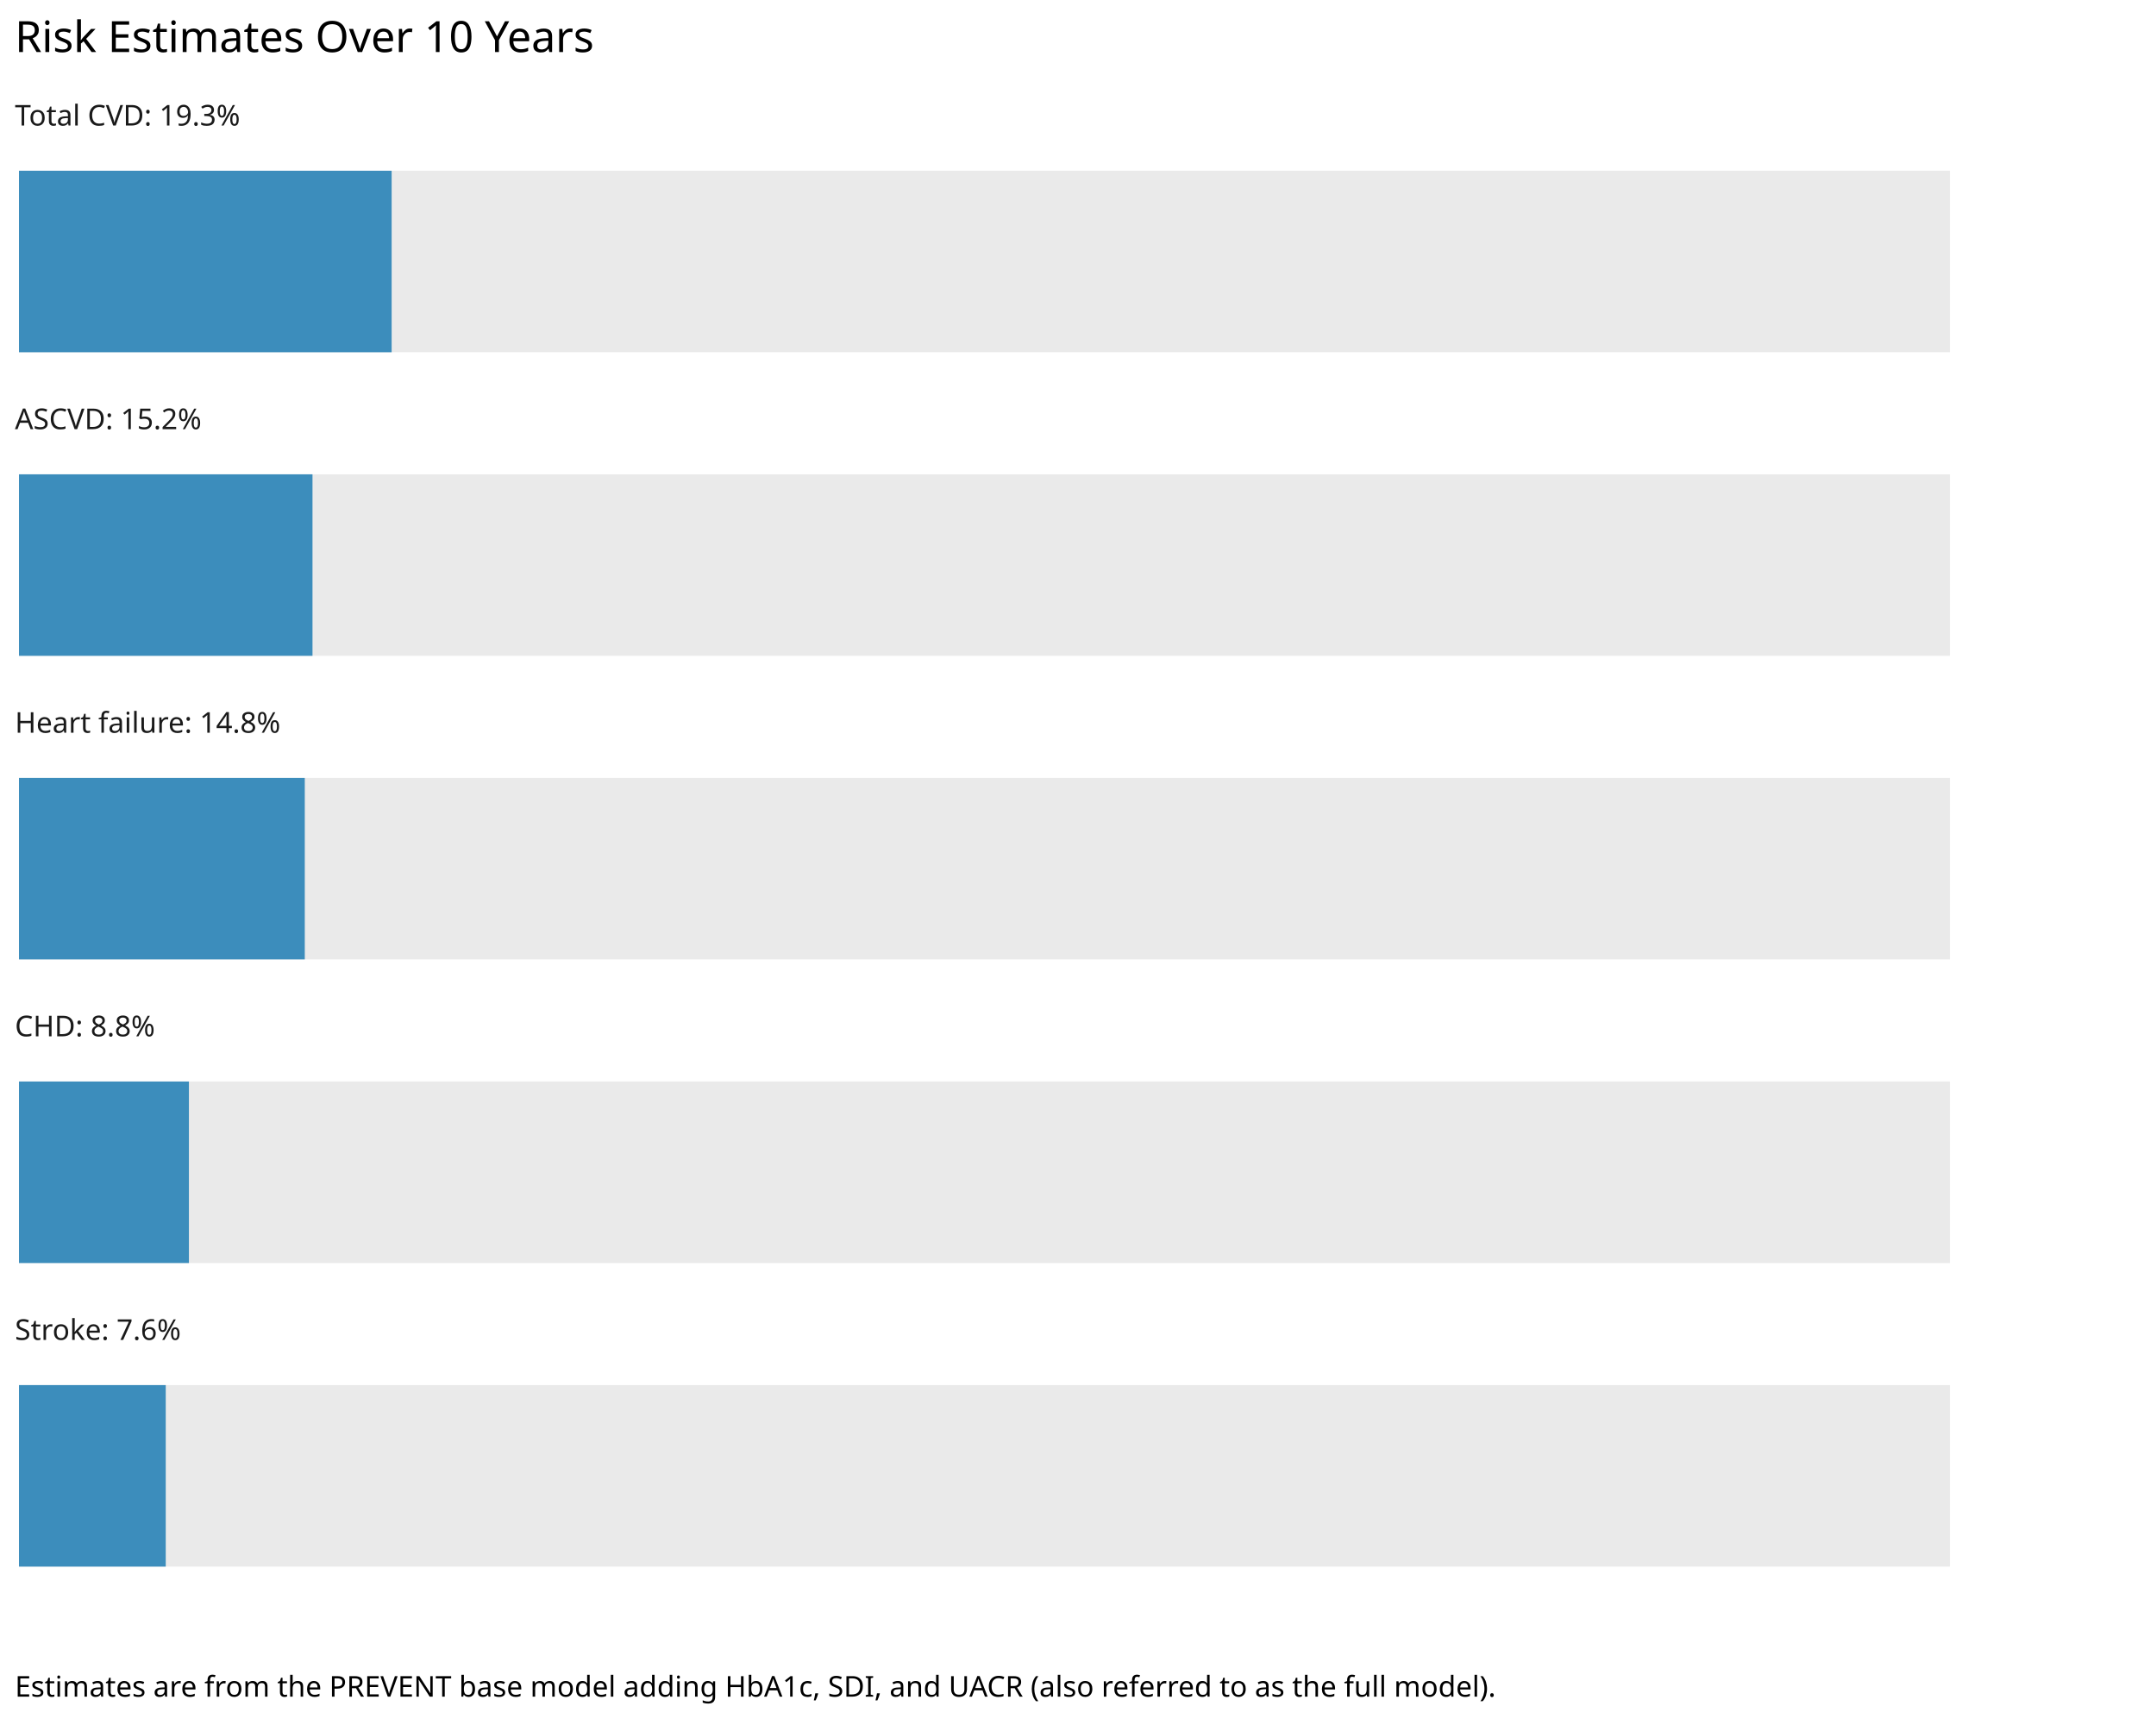
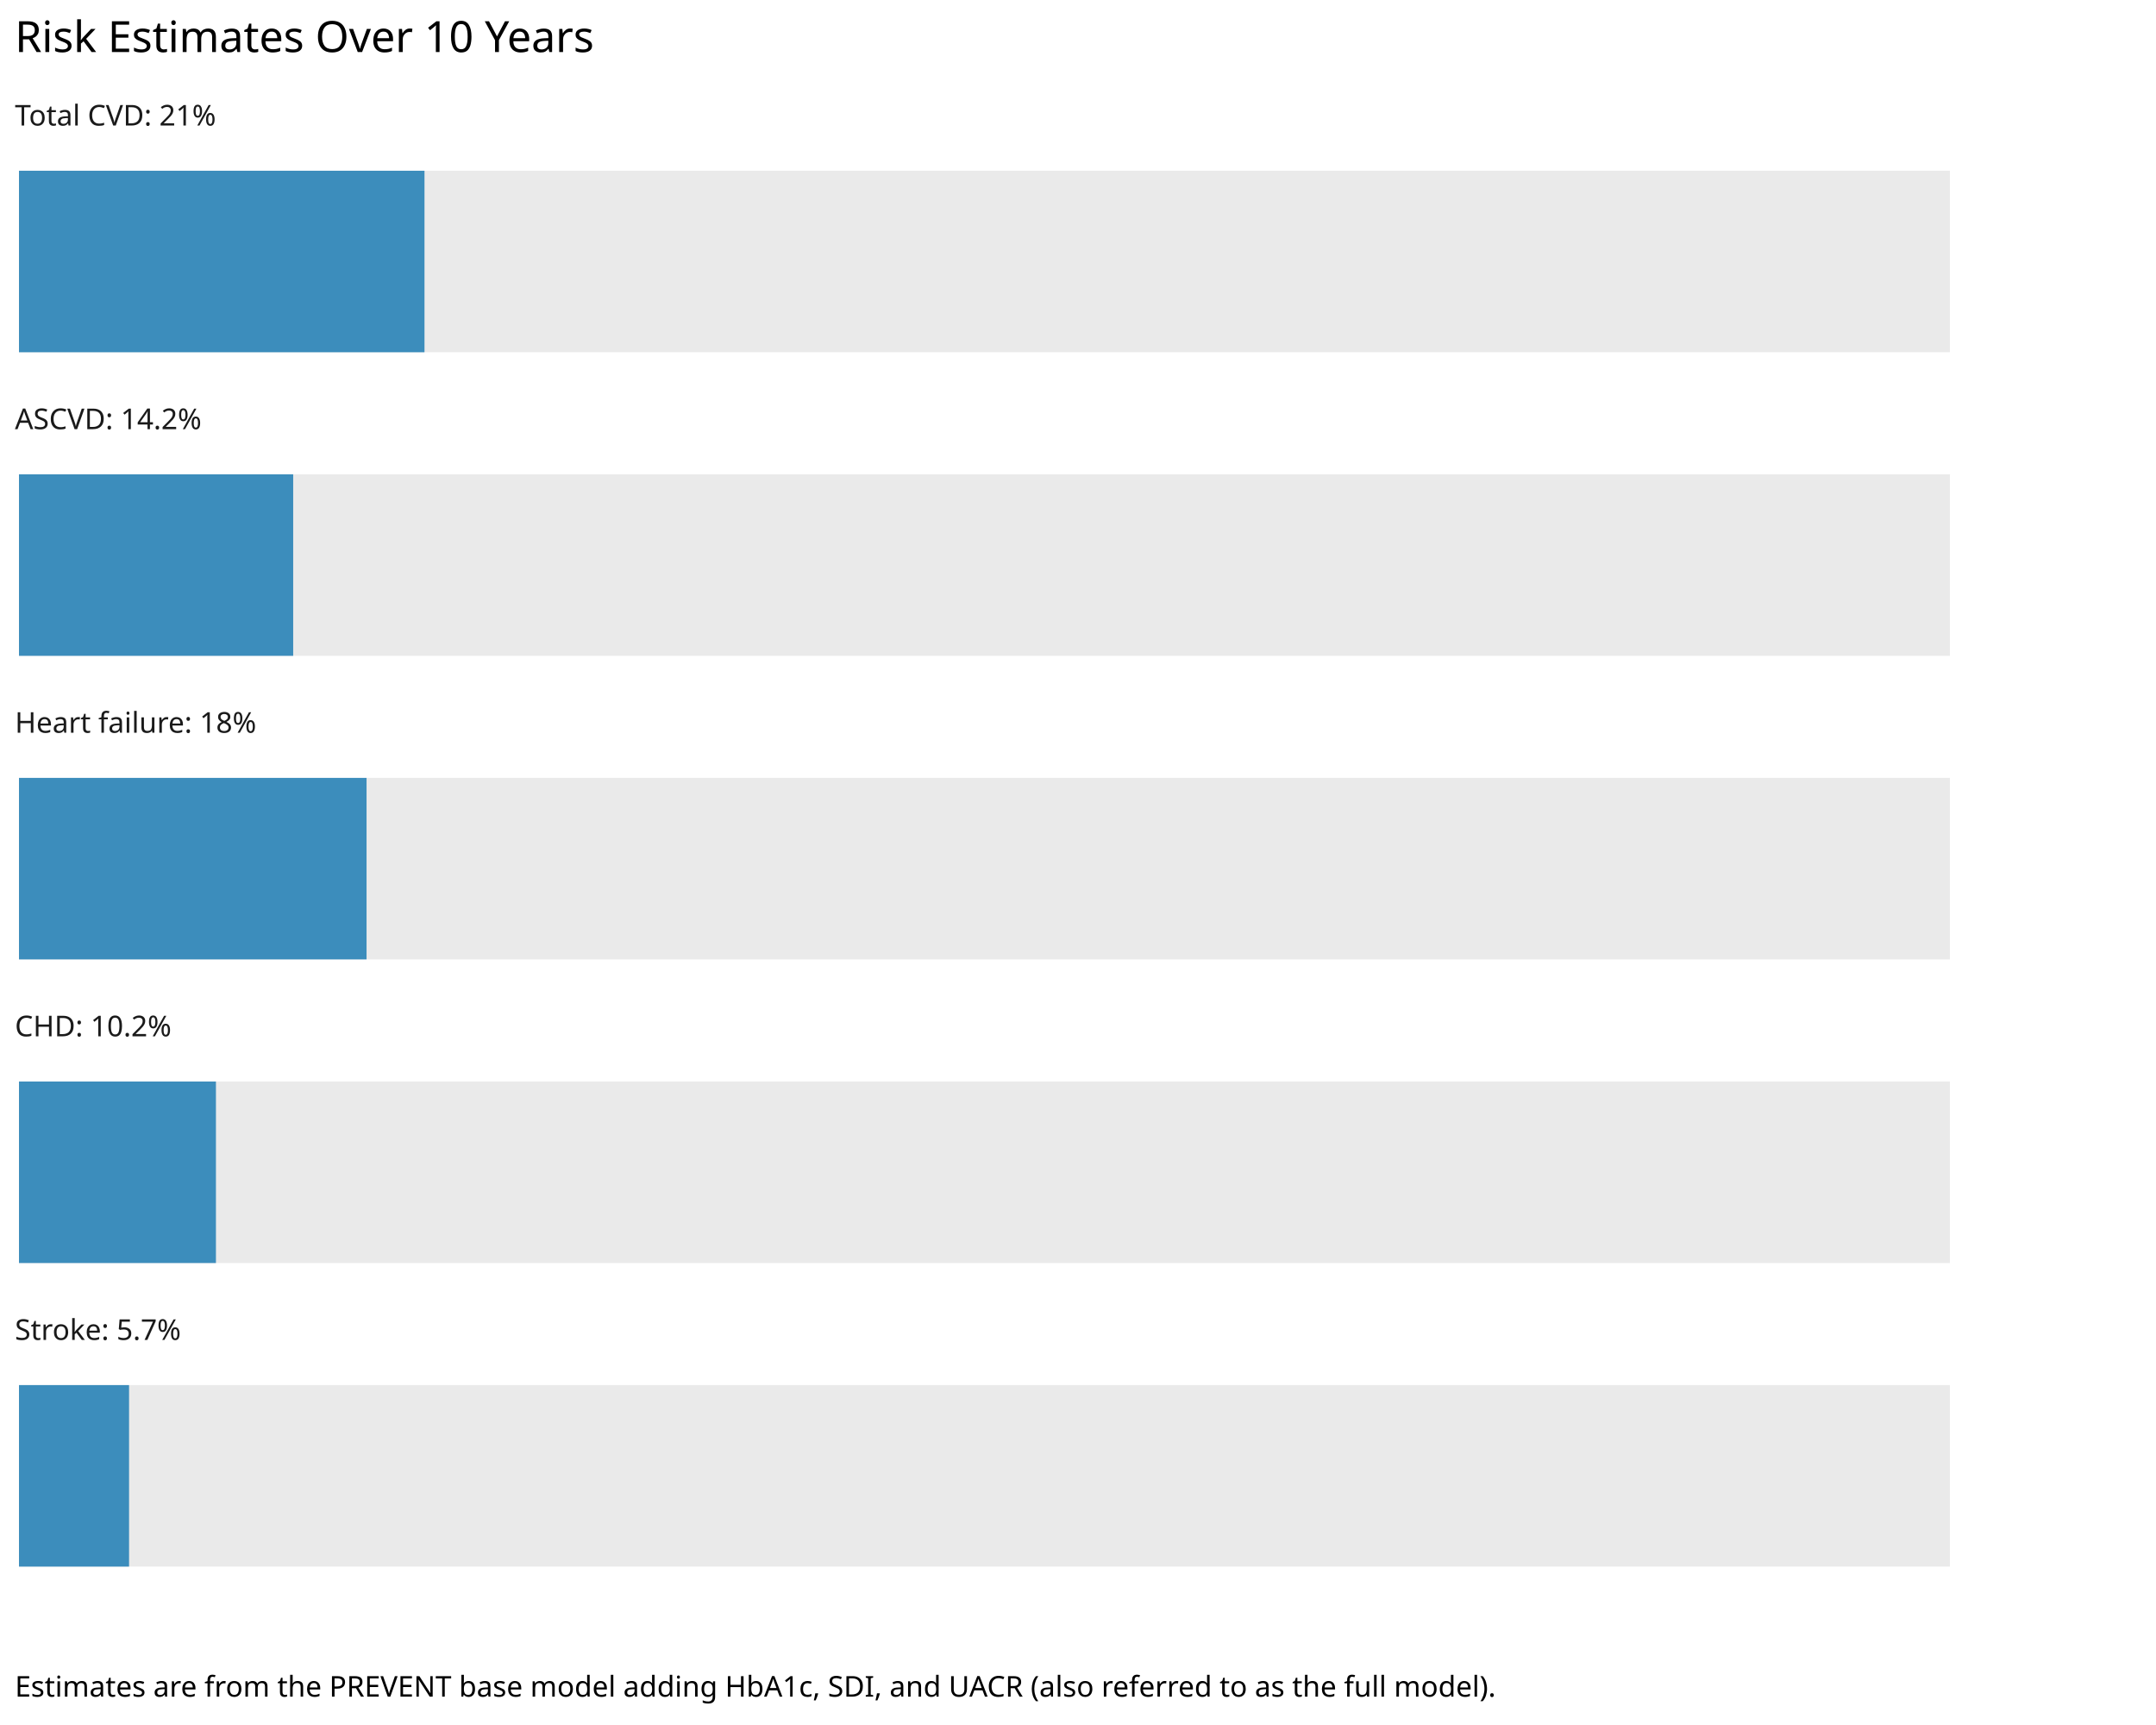
<svg xmlns="http://www.w3.org/2000/svg" class="svglite" data-engine-version="2.0" width="720.00pt" height="576.00pt" viewBox="0 0 720.00 576.00">
  <defs>
    <style type="text/css">
    .svglite line, .svglite polyline, .svglite polygon, .svglite path, .svglite rect, .svglite circle {
      fill: none;
      stroke: #000000;
      stroke-linecap: round;
      stroke-linejoin: round;
      stroke-miterlimit: 10.00;
    }
  </style>
  </defs>
  <rect width="100%" height="100%" style="stroke: none; fill: #FFFFFF;" />
  <defs>
    <clipPath id="cpMC4wMHw3MjAuMDB8MC4wMHw1NzYuMDA=">
      <rect x="0.00" y="0.00" width="720.00" height="576.00" />
    </clipPath>
  </defs>
  <g clip-path="url(#cpMC4wMHw3MjAuMDB8MC4wMHw1NzYuMDA=)">
    <rect x="0.00" y="0.00" width="720.00" height="576.00" style="stroke-width: 1.16; stroke: none; fill: #FFFFFF;" />
  </g>
  <defs>
    <clipPath id="cpNC45OHw3MTcuMDF8NDYuOTB8MTI3Ljcy">
      <rect x="4.98" y="46.90" width="712.03" height="80.82" />
    </clipPath>
  </defs>
  <g clip-path="url(#cpNC45OHw3MTcuMDF8NDYuOTB8MTI3Ljcy)">
    <rect x="6.34" y="57.01" width="644.84" height="60.61" style="stroke-width: 1.16; stroke: none; stroke-linecap: butt; stroke-linejoin: miter; fill: #EAEAEA;" />
-     <rect x="6.34" y="57.01" width="124.45" height="60.61" style="stroke-width: 1.16; stroke: none; stroke-linecap: butt; stroke-linejoin: miter; fill: #3C8DBC;" />
+     <rect x="6.34" y="57.01" width="135.42" height="60.61" style="stroke-width: 1.16; stroke: none; stroke-linecap: butt; stroke-linejoin: miter; fill: #3C8DBC;" />
  </g>
  <g clip-path="url(#cpMC4wMHw3MjAuMDB8MC4wMHw1NzYuMDA=)">
</g>
  <defs>
    <clipPath id="cpNC45OHw3MTcuMDF8MTQ4LjI4fDIyOS4xMA==">
      <rect x="4.98" y="148.28" width="712.03" height="80.82" />
    </clipPath>
  </defs>
  <g clip-path="url(#cpNC45OHw3MTcuMDF8MTQ4LjI4fDIyOS4xMA==)">
    <rect x="6.34" y="158.38" width="644.84" height="60.61" style="stroke-width: 1.16; stroke: none; stroke-linecap: butt; stroke-linejoin: miter; fill: #EAEAEA;" />
-     <rect x="6.34" y="158.38" width="98.02" height="60.61" style="stroke-width: 1.16; stroke: none; stroke-linecap: butt; stroke-linejoin: miter; fill: #3C8DBC;" />
+     <rect x="6.34" y="158.38" width="91.57" height="60.61" style="stroke-width: 1.16; stroke: none; stroke-linecap: butt; stroke-linejoin: miter; fill: #3C8DBC;" />
  </g>
  <g clip-path="url(#cpMC4wMHw3MjAuMDB8MC4wMHw1NzYuMDA=)">
</g>
  <defs>
    <clipPath id="cpNC45OHw3MTcuMDF8MjQ5LjY1fDMzMC40Nw==">
      <rect x="4.98" y="249.65" width="712.03" height="80.82" />
    </clipPath>
  </defs>
  <g clip-path="url(#cpNC45OHw3MTcuMDF8MjQ5LjY1fDMzMC40Nw==)">
    <rect x="6.34" y="259.75" width="644.84" height="60.61" style="stroke-width: 1.16; stroke: none; stroke-linecap: butt; stroke-linejoin: miter; fill: #EAEAEA;" />
-     <rect x="6.34" y="259.75" width="95.44" height="60.61" style="stroke-width: 1.16; stroke: none; stroke-linecap: butt; stroke-linejoin: miter; fill: #3C8DBC;" />
+     <rect x="6.34" y="259.75" width="116.07" height="60.61" style="stroke-width: 1.16; stroke: none; stroke-linecap: butt; stroke-linejoin: miter; fill: #3C8DBC;" />
  </g>
  <g clip-path="url(#cpMC4wMHw3MjAuMDB8MC4wMHw1NzYuMDA=)">
</g>
  <defs>
    <clipPath id="cpNC45OHw3MTcuMDF8MzUxLjAyfDQzMS44NA==">
      <rect x="4.98" y="351.02" width="712.03" height="80.82" />
    </clipPath>
  </defs>
  <g clip-path="url(#cpNC45OHw3MTcuMDF8MzUxLjAyfDQzMS44NA==)">
    <rect x="6.34" y="361.13" width="644.84" height="60.61" style="stroke-width: 1.16; stroke: none; stroke-linecap: butt; stroke-linejoin: miter; fill: #EAEAEA;" />
-     <rect x="6.34" y="361.13" width="56.75" height="60.61" style="stroke-width: 1.16; stroke: none; stroke-linecap: butt; stroke-linejoin: miter; fill: #3C8DBC;" />
+     <rect x="6.34" y="361.13" width="65.77" height="60.61" style="stroke-width: 1.16; stroke: none; stroke-linecap: butt; stroke-linejoin: miter; fill: #3C8DBC;" />
  </g>
  <g clip-path="url(#cpMC4wMHw3MjAuMDB8MC4wMHw1NzYuMDA=)">
</g>
  <defs>
    <clipPath id="cpNC45OHw3MTcuMDF8NDUyLjQwfDUzMy4yMQ==">
      <rect x="4.98" y="452.40" width="712.03" height="80.82" />
    </clipPath>
  </defs>
  <g clip-path="url(#cpNC45OHw3MTcuMDF8NDUyLjQwfDUzMy4yMQ==)">
    <rect x="6.34" y="462.50" width="644.84" height="60.61" style="stroke-width: 1.16; stroke: none; stroke-linecap: butt; stroke-linejoin: miter; fill: #EAEAEA;" />
-     <rect x="6.34" y="462.50" width="49.01" height="60.61" style="stroke-width: 1.16; stroke: none; stroke-linecap: butt; stroke-linejoin: miter; fill: #3C8DBC;" />
+     <rect x="6.34" y="462.50" width="36.76" height="60.61" style="stroke-width: 1.16; stroke: none; stroke-linecap: butt; stroke-linejoin: miter; fill: #3C8DBC;" />
  </g>
  <g clip-path="url(#cpMC4wMHw3MjAuMDB8MC4wMHw1NzYuMDA=)">
</g>
  <defs>
    <clipPath id="cpNC45OHw3MTcuMDF8NDM3LjgyfDQ1Mi40MA==">
      <rect x="4.98" y="437.82" width="712.03" height="14.58" />
    </clipPath>
  </defs>
  <g clip-path="url(#cpNC45OHw3MTcuMDF8NDM3LjgyfDQ1Mi40MA==)">
-     <text x="4.98" y="447.41" style="font-size: 9.60px; fill: #1A1A1A; font-family: sans;" textLength="54.97px" lengthAdjust="spacingAndGlyphs">Stroke: 7.6%</text>
+     <text x="4.98" y="447.41" style="font-size: 9.60px; fill: #1A1A1A; font-family: sans;" textLength="54.97px" lengthAdjust="spacingAndGlyphs">Stroke: 5.7%</text>
  </g>
  <g clip-path="url(#cpMC4wMHw3MjAuMDB8MC4wMHw1NzYuMDA=)">
</g>
  <defs>
    <clipPath id="cpNC45OHw3MTcuMDF8MzM2LjQ1fDM1MS4wMg==">
      <rect x="4.98" y="336.45" width="712.03" height="14.58" />
    </clipPath>
  </defs>
  <g clip-path="url(#cpNC45OHw3MTcuMDF8MzM2LjQ1fDM1MS4wMg==)">
-     <text x="4.98" y="346.04" style="font-size: 9.60px; fill: #1A1A1A; font-family: sans;" textLength="48.02px" lengthAdjust="spacingAndGlyphs">CHD: 8.8%</text>
+     <text x="4.98" y="346.04" style="font-size: 9.60px; fill: #1A1A1A; font-family: sans;" textLength="53.36px" lengthAdjust="spacingAndGlyphs">CHD: 10.2%</text>
  </g>
  <g clip-path="url(#cpMC4wMHw3MjAuMDB8MC4wMHw1NzYuMDA=)">
</g>
  <defs>
    <clipPath id="cpNC45OHw3MTcuMDF8MjM1LjA3fDI0OS42NQ==">
      <rect x="4.98" y="235.07" width="712.03" height="14.58" />
    </clipPath>
  </defs>
  <g clip-path="url(#cpNC45OHw3MTcuMDF8MjM1LjA3fDI0OS42NQ==)">
-     <text x="4.98" y="244.67" style="font-size: 9.60px; fill: #1A1A1A; font-family: sans;" textLength="84.84px" lengthAdjust="spacingAndGlyphs">Heart failure: 14.8%</text>
+     <text x="4.98" y="244.67" style="font-size: 9.60px; fill: #1A1A1A; font-family: sans;" textLength="76.84px" lengthAdjust="spacingAndGlyphs">Heart failure: 18%</text>
  </g>
  <g clip-path="url(#cpMC4wMHw3MjAuMDB8MC4wMHw1NzYuMDA=)">
</g>
  <defs>
    <clipPath id="cpNC45OHw3MTcuMDF8MTMzLjcwfDE0OC4yOA==">
      <rect x="4.98" y="133.70" width="712.03" height="14.58" />
    </clipPath>
  </defs>
  <g clip-path="url(#cpNC45OHw3MTcuMDF8MTMzLjcwfDE0OC4yOA==)">
-     <text x="4.98" y="143.30" style="font-size: 9.60px; fill: #1A1A1A; font-family: sans;" textLength="65.64px" lengthAdjust="spacingAndGlyphs">ASCVD: 15.2%</text>
+     <text x="4.98" y="143.30" style="font-size: 9.60px; fill: #1A1A1A; font-family: sans;" textLength="65.64px" lengthAdjust="spacingAndGlyphs">ASCVD: 14.2%</text>
  </g>
  <g clip-path="url(#cpMC4wMHw3MjAuMDB8MC4wMHw1NzYuMDA=)">
</g>
  <defs>
    <clipPath id="cpNC45OHw3MTcuMDF8MzIuMzN8NDYuOTA=">
      <rect x="4.98" y="32.33" width="712.03" height="14.58" />
    </clipPath>
  </defs>
  <g clip-path="url(#cpNC45OHw3MTcuMDF8MzIuMzN8NDYuOTA=)">
-     <text x="4.98" y="41.92" style="font-size: 9.60px; fill: #1A1A1A; font-family: sans;" textLength="76.84px" lengthAdjust="spacingAndGlyphs">Total CVD: 19.3%</text>
+     <text x="4.98" y="41.92" style="font-size: 9.60px; fill: #1A1A1A; font-family: sans;" textLength="68.83px" lengthAdjust="spacingAndGlyphs">Total CVD: 21%</text>
  </g>
  <g clip-path="url(#cpMC4wMHw3MjAuMDB8MC4wMHw1NzYuMDA=)">
    <text x="4.98" y="17.38" style="font-size: 14.40px; font-family: sans;" textLength="192.11px" lengthAdjust="spacingAndGlyphs">Risk Estimates Over 10 Years</text>
    <text x="4.98" y="545.80" style="font-size: 9.60px; font-family: sans;" textLength="0.00px" lengthAdjust="spacingAndGlyphs" />
    <text x="4.98" y="556.17" style="font-size: 9.60px; font-family: sans;" textLength="0.00px" lengthAdjust="spacingAndGlyphs" />
    <text x="4.98" y="566.54" style="font-size: 9.60px; font-family: sans;" textLength="481.34px" lengthAdjust="spacingAndGlyphs">Estimates are from the PREVENT base model adding HbA1c, SDI, and UACR (also referred to as the full model).</text>
  </g>
</svg>
